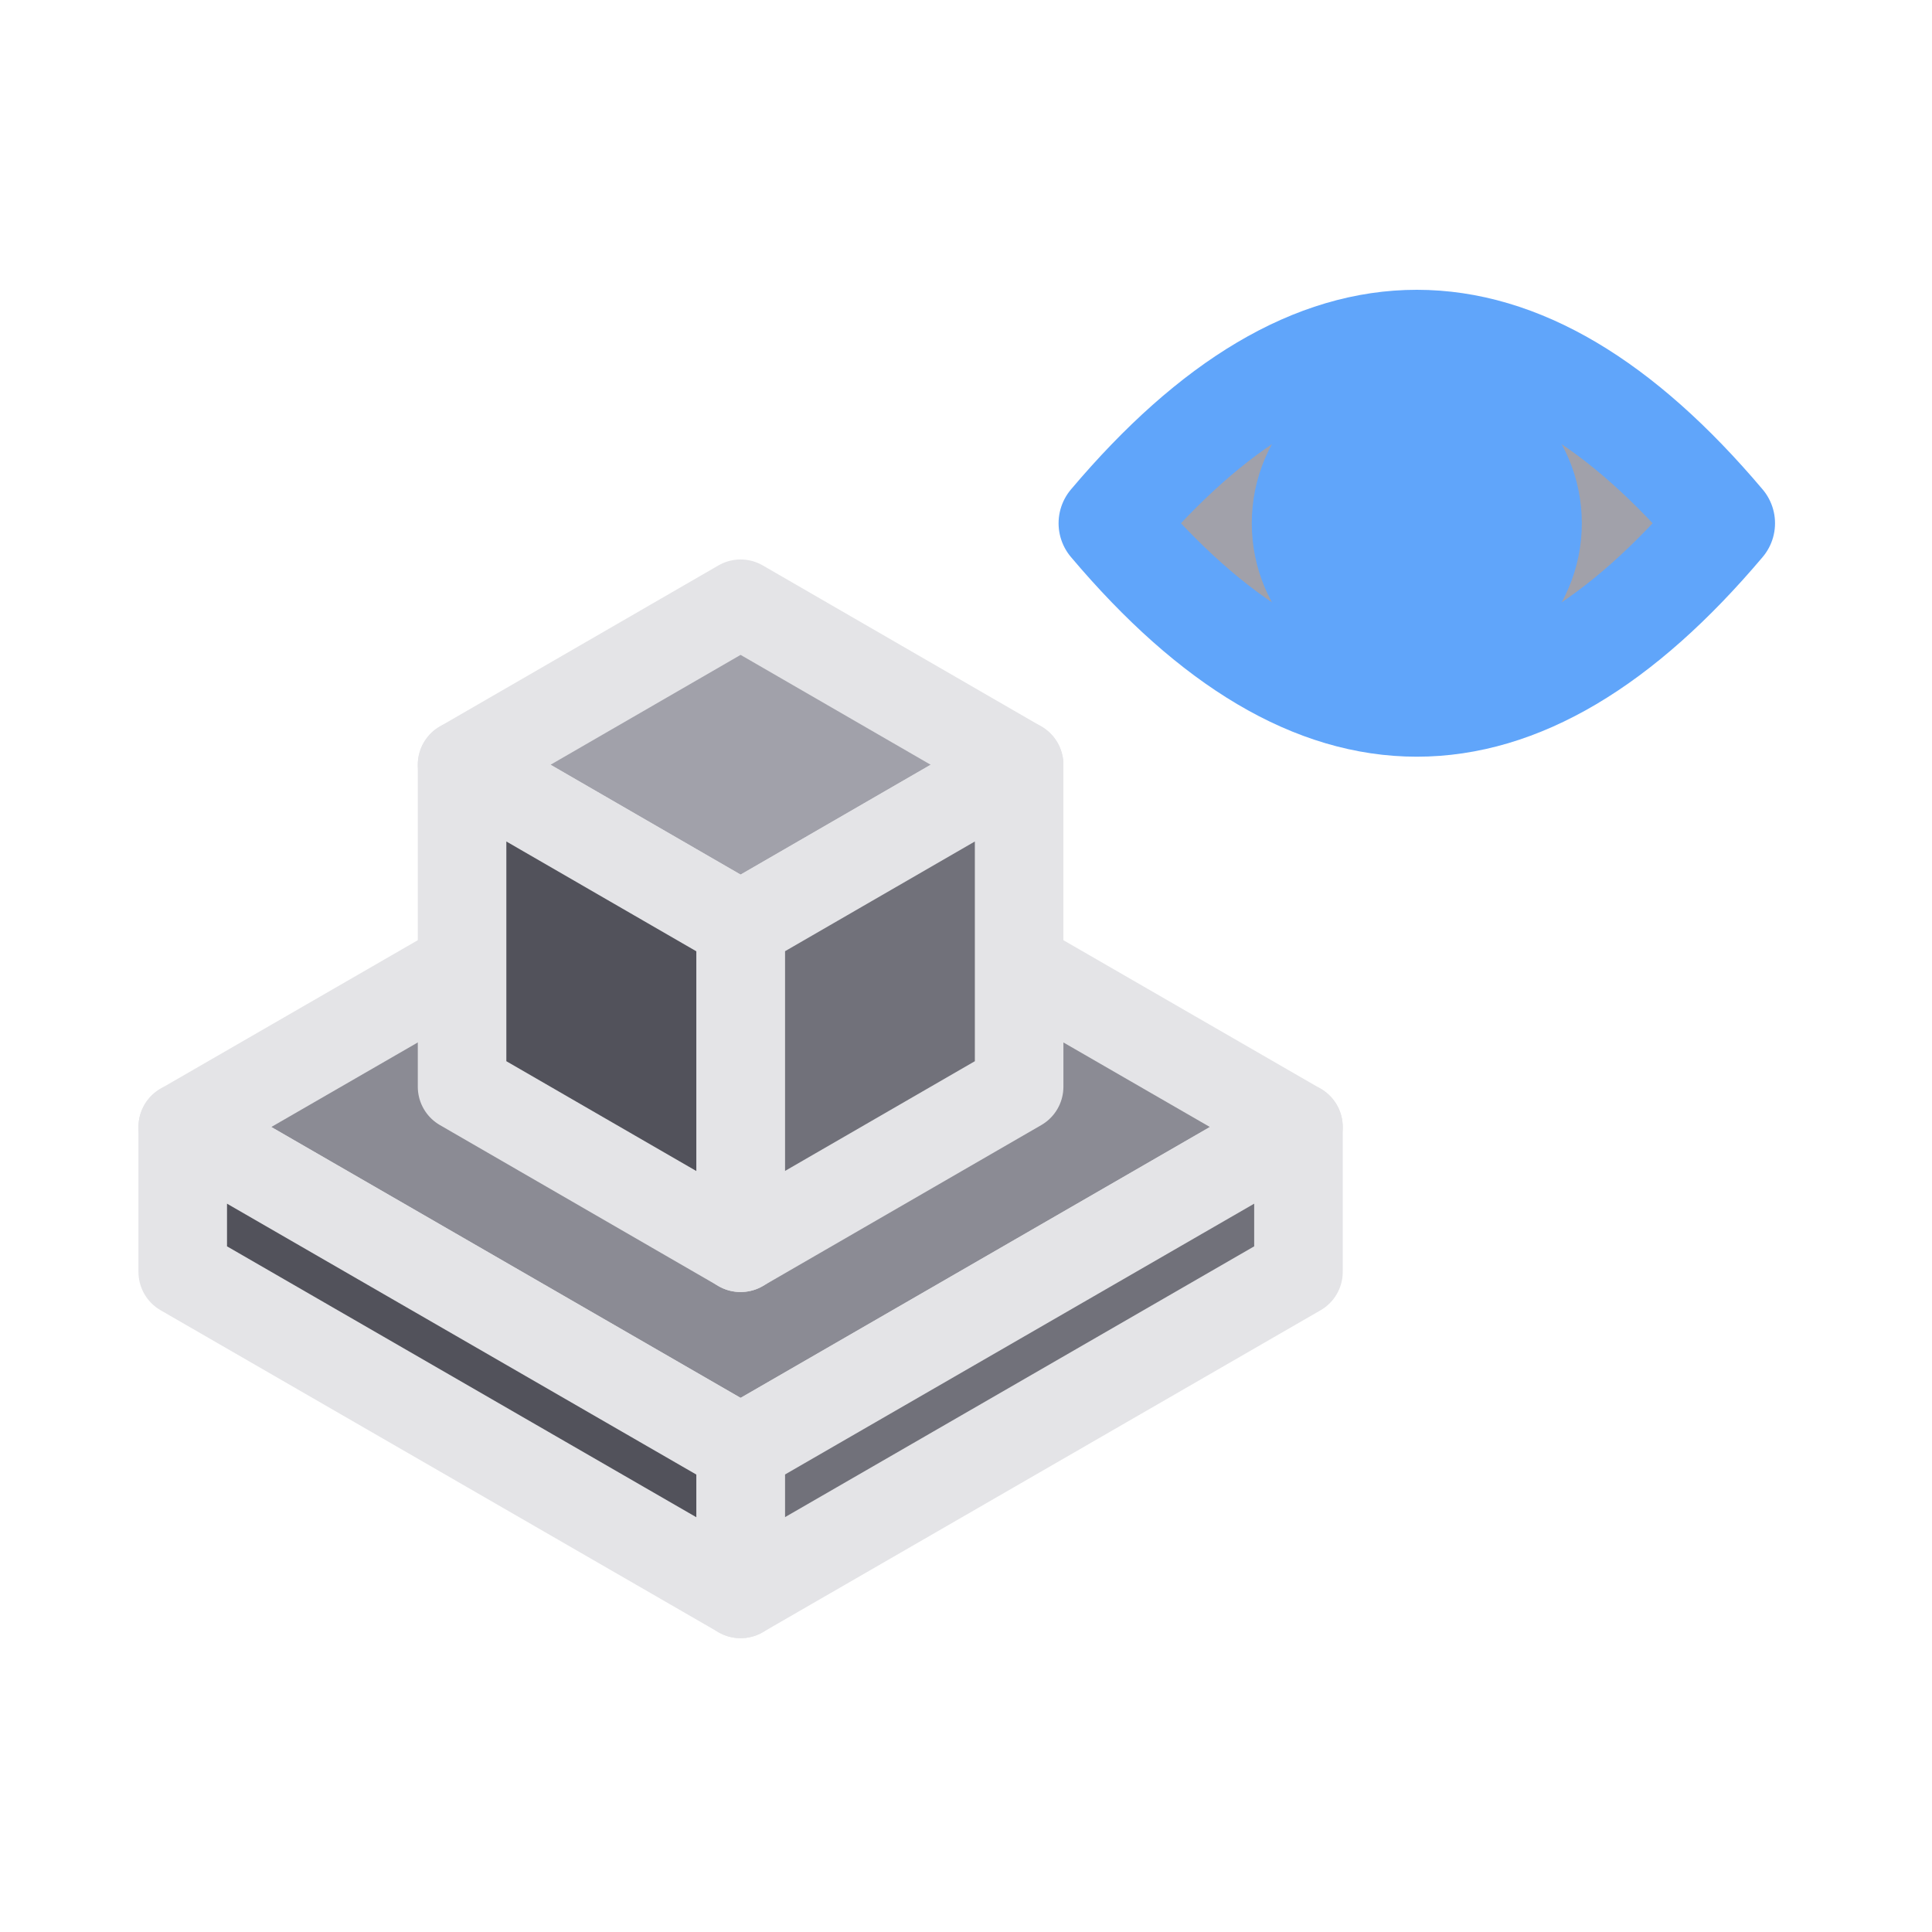
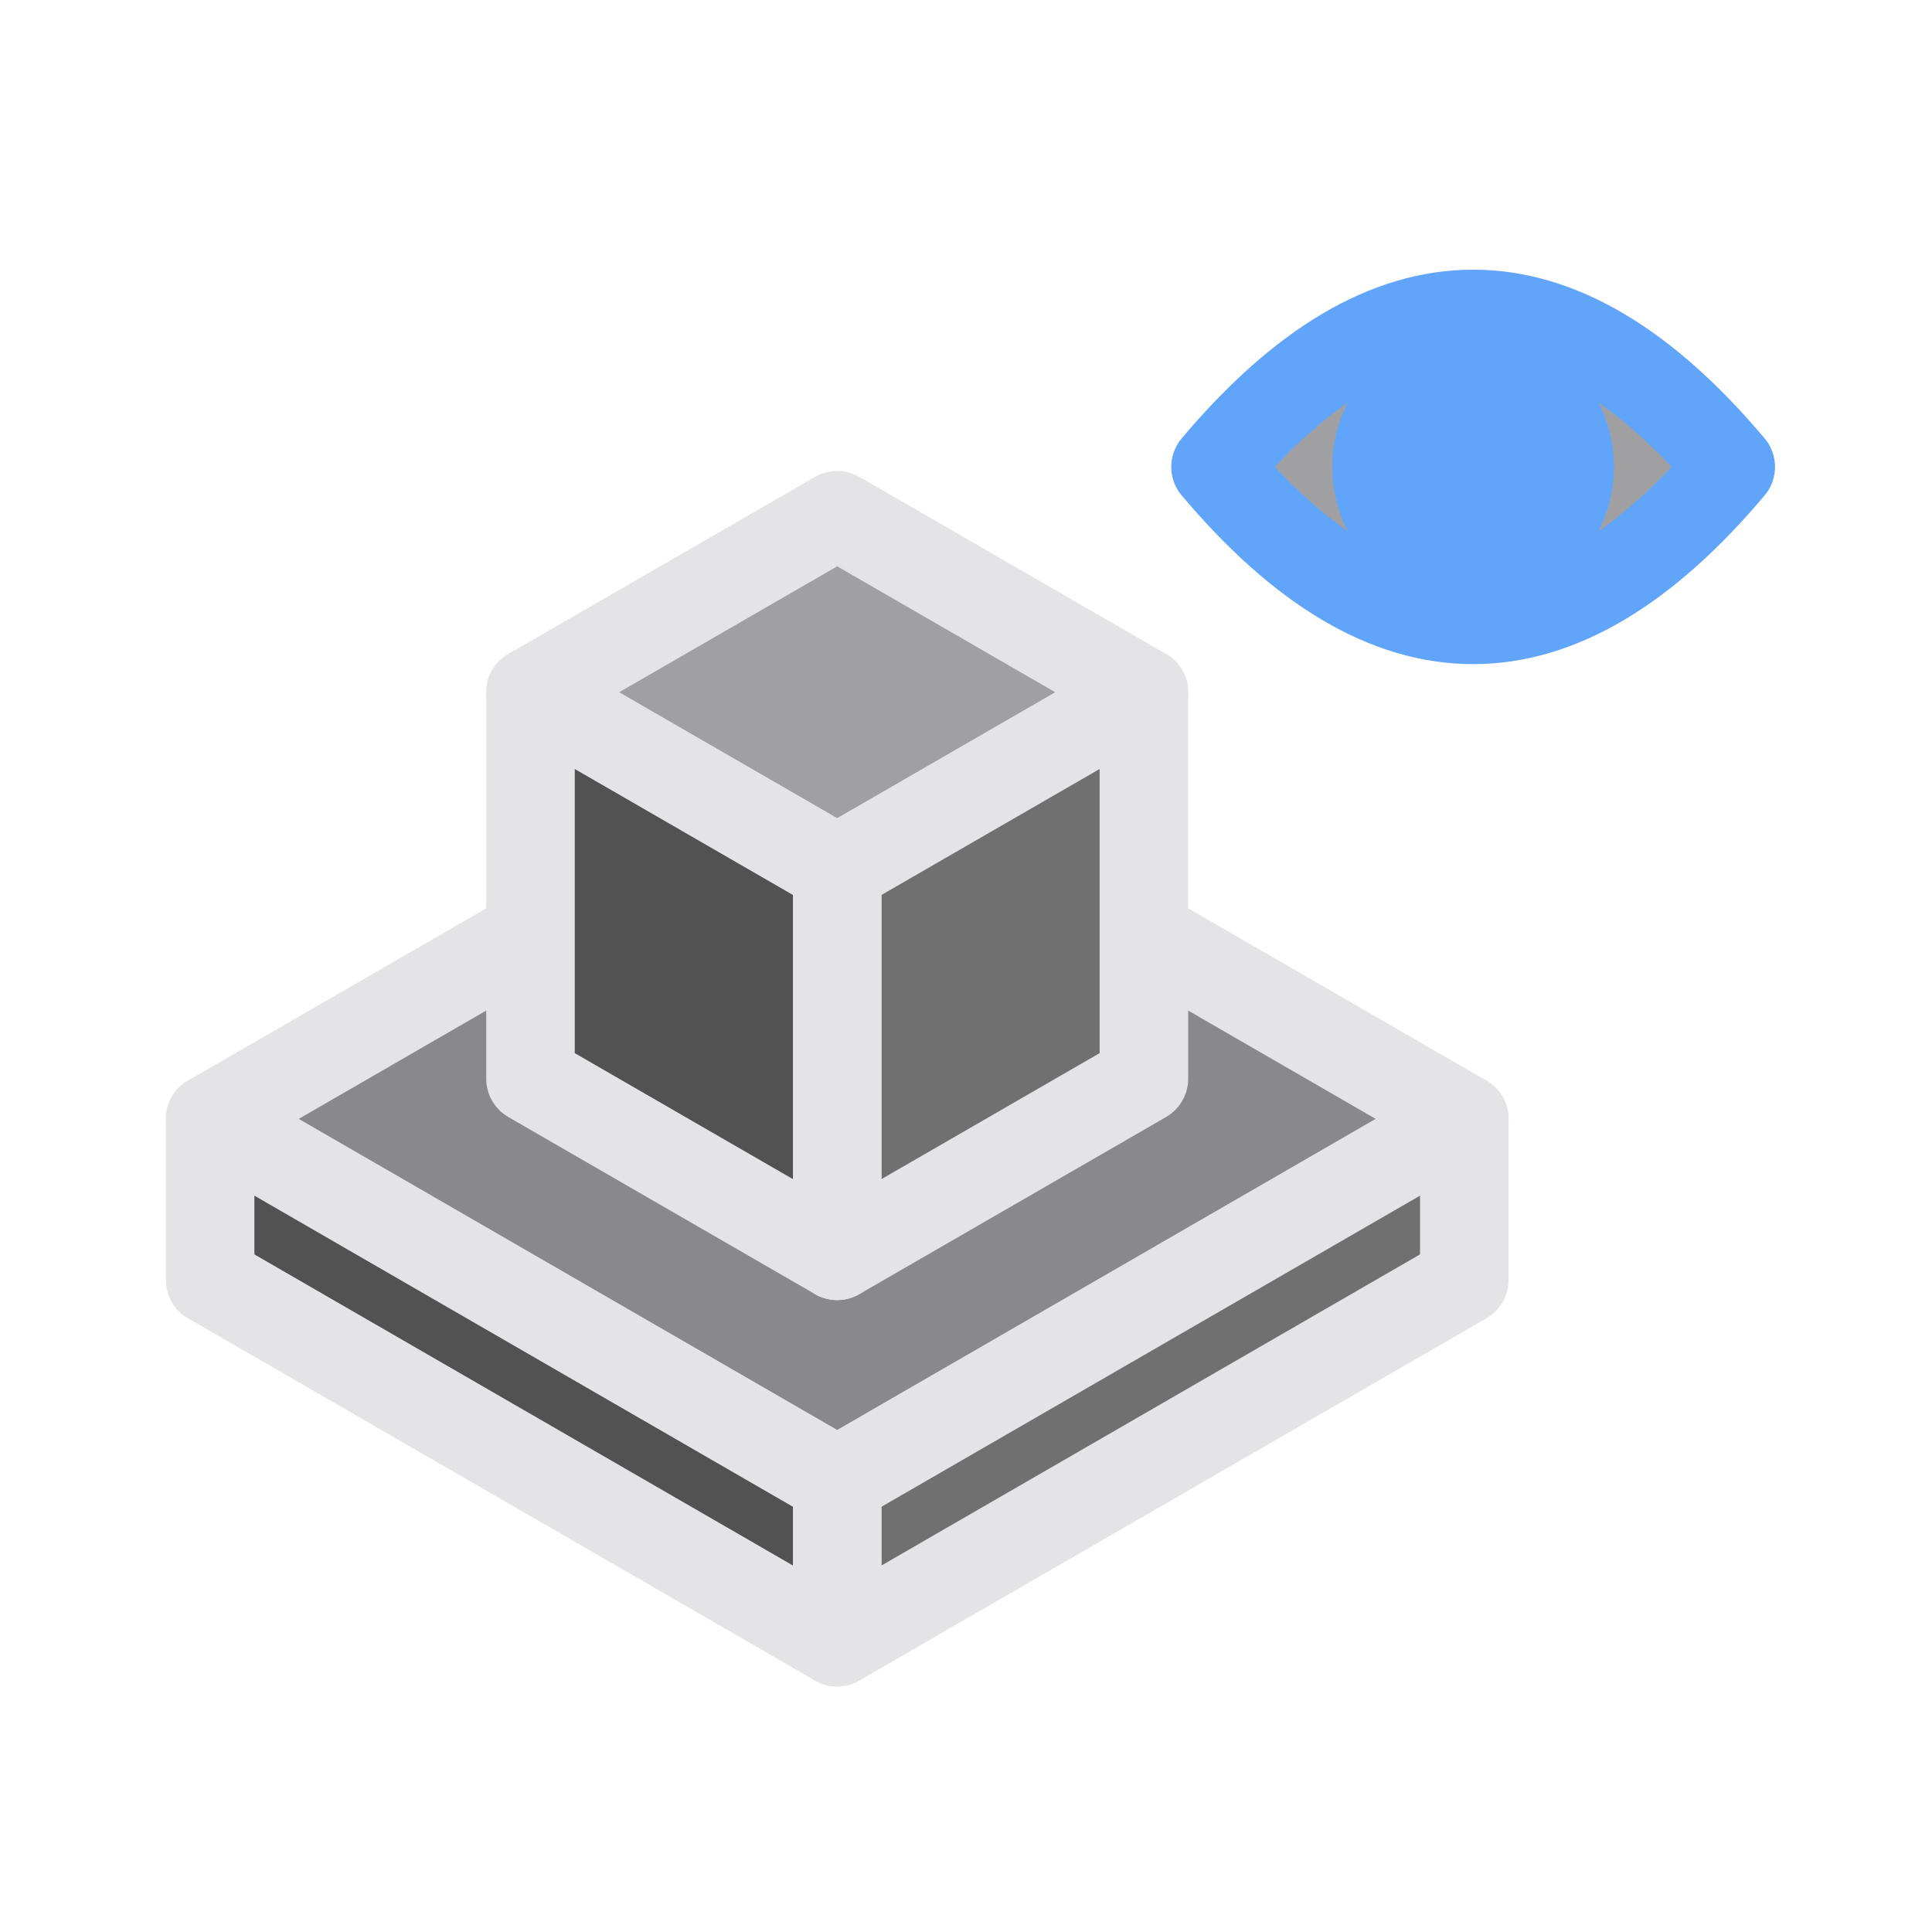
<svg xmlns="http://www.w3.org/2000/svg" viewBox="0 0 24 24" width="24" height="24" fill="none" stroke="#e4e4e7" stroke-width="1.1" stroke-linejoin="round" stroke-linecap="round">
-   <polygon points="9.2,10 16.13,14 9.2,18 2.27,14" fill="#8b8b94" />
-   <polygon points="16.13,14 9.2,18 9.2,19.8 16.13,15.8" fill="#71717a" />
-   <polygon points="2.27,14 9.2,18 9.2,19.8 2.27,15.8" fill="#52525b" />
-   <polygon points="9.2,7.5 12.66,9.5 9.2,11.5 5.74,9.5" fill="#a1a1aa" />
-   <polygon points="12.66,9.5 9.2,11.5 9.2,15.5 12.66,13.5" fill="#71717a" />
-   <polygon points="5.74,9.5 9.2,11.5 9.2,15.5 5.74,13.5" fill="#52525b" />
-   <path d="M13.8 6.5 Q17.6 2 21.4 6.5 Q17.6 11 13.8 6.5 Z" fill="#a1a1aa" stroke="#60a5fa" stroke-width="1.3" />
-   <circle cx="17.6" cy="6.5" r="1.5" fill="#60a5fa" stroke="#60a5fa" />
+   <polygon points="10.4,9.4 18.19,13.9 10.4,18.4 2.61,13.9" fill="#89898b" />
+   <polygon points="18.19,13.9 10.4,18.4 10.4,20.4 18.19,15.9" fill="#707071" />
+   <polygon points="2.61,13.9 10.4,18.4 10.4,20.4 2.61,15.9" fill="#525253" />
+   <polygon points="10.4,6.4 14.21,8.6 10.4,10.8 6.59,8.6" fill="#a0a0a2" />
+   <polygon points="14.21,8.6 10.4,10.8 10.4,15.6 14.21,13.4" fill="#707071" />
+   <polygon points="6.59,8.6 10.4,10.8 10.4,15.6 6.59,13.4" fill="#525253" />
+   <path d="M15.1 5.8 Q18.3 2 21.5 5.8 Q18.3 9.6 15.1 5.8 Z" fill="#a0a0a2" stroke="#60a5fa" />
+   <circle cx="18.3" cy="5.8" r="1.2" fill="#60a5fa" stroke="#60a5fa" />
</svg>
